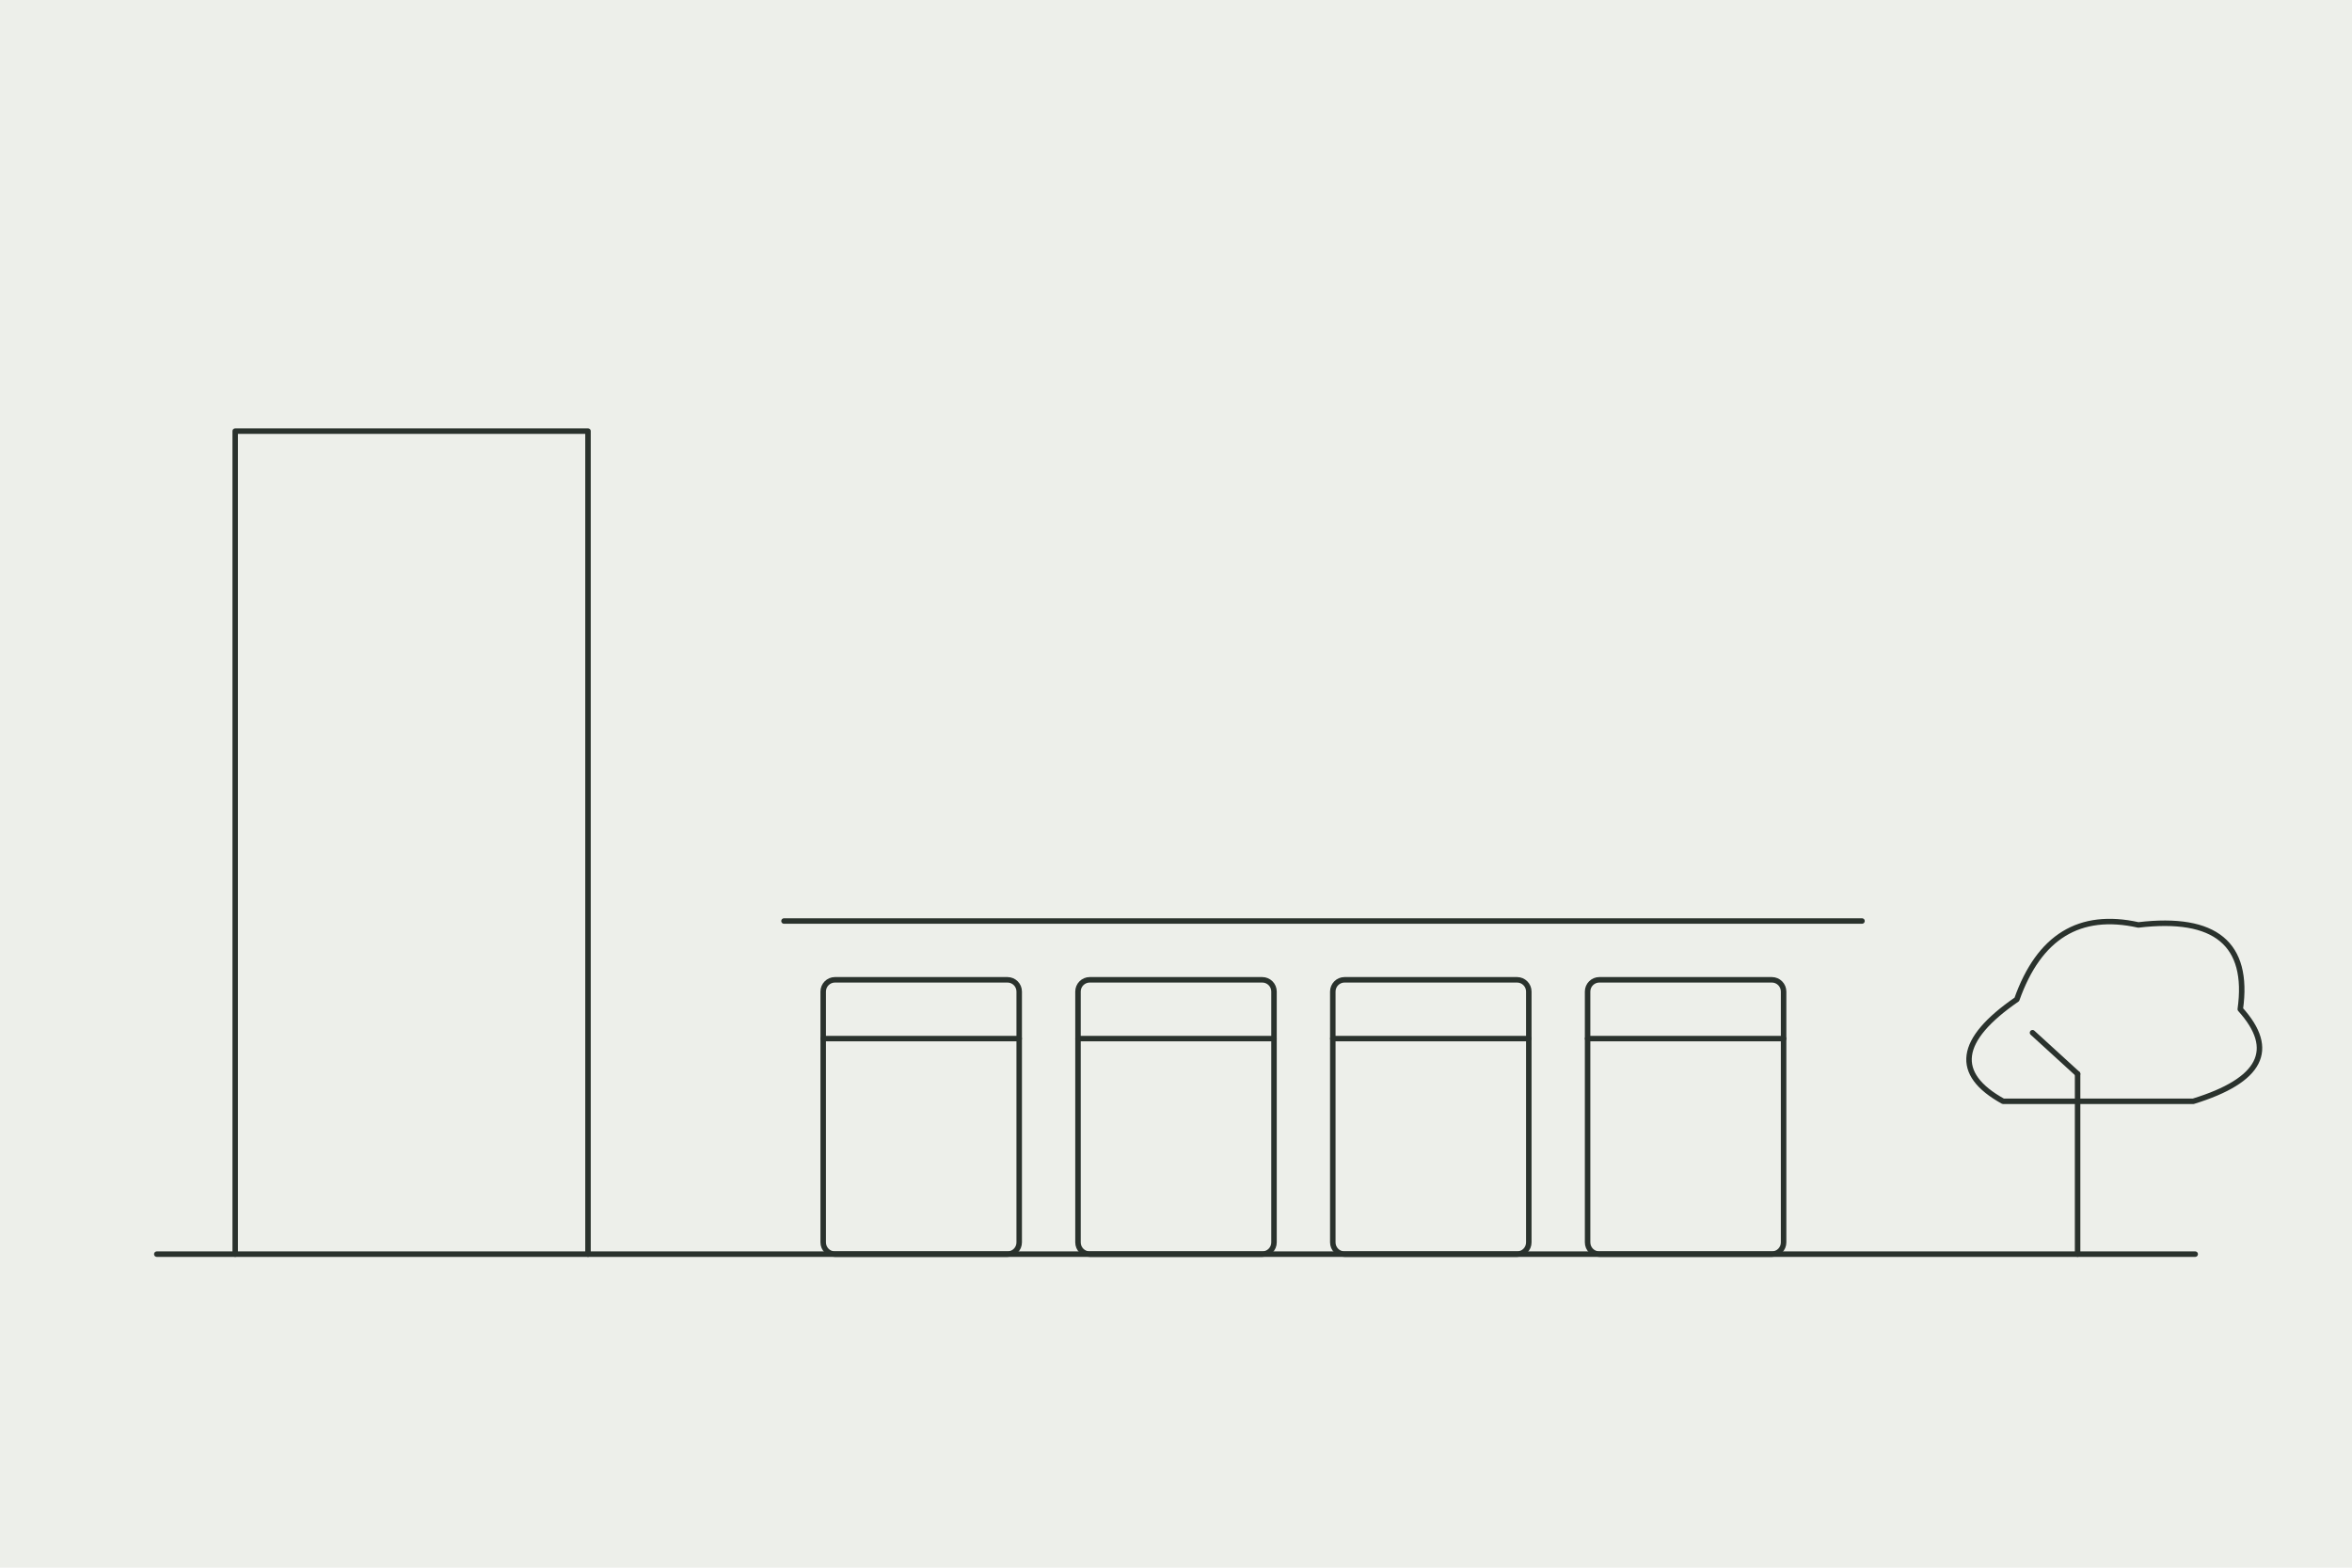
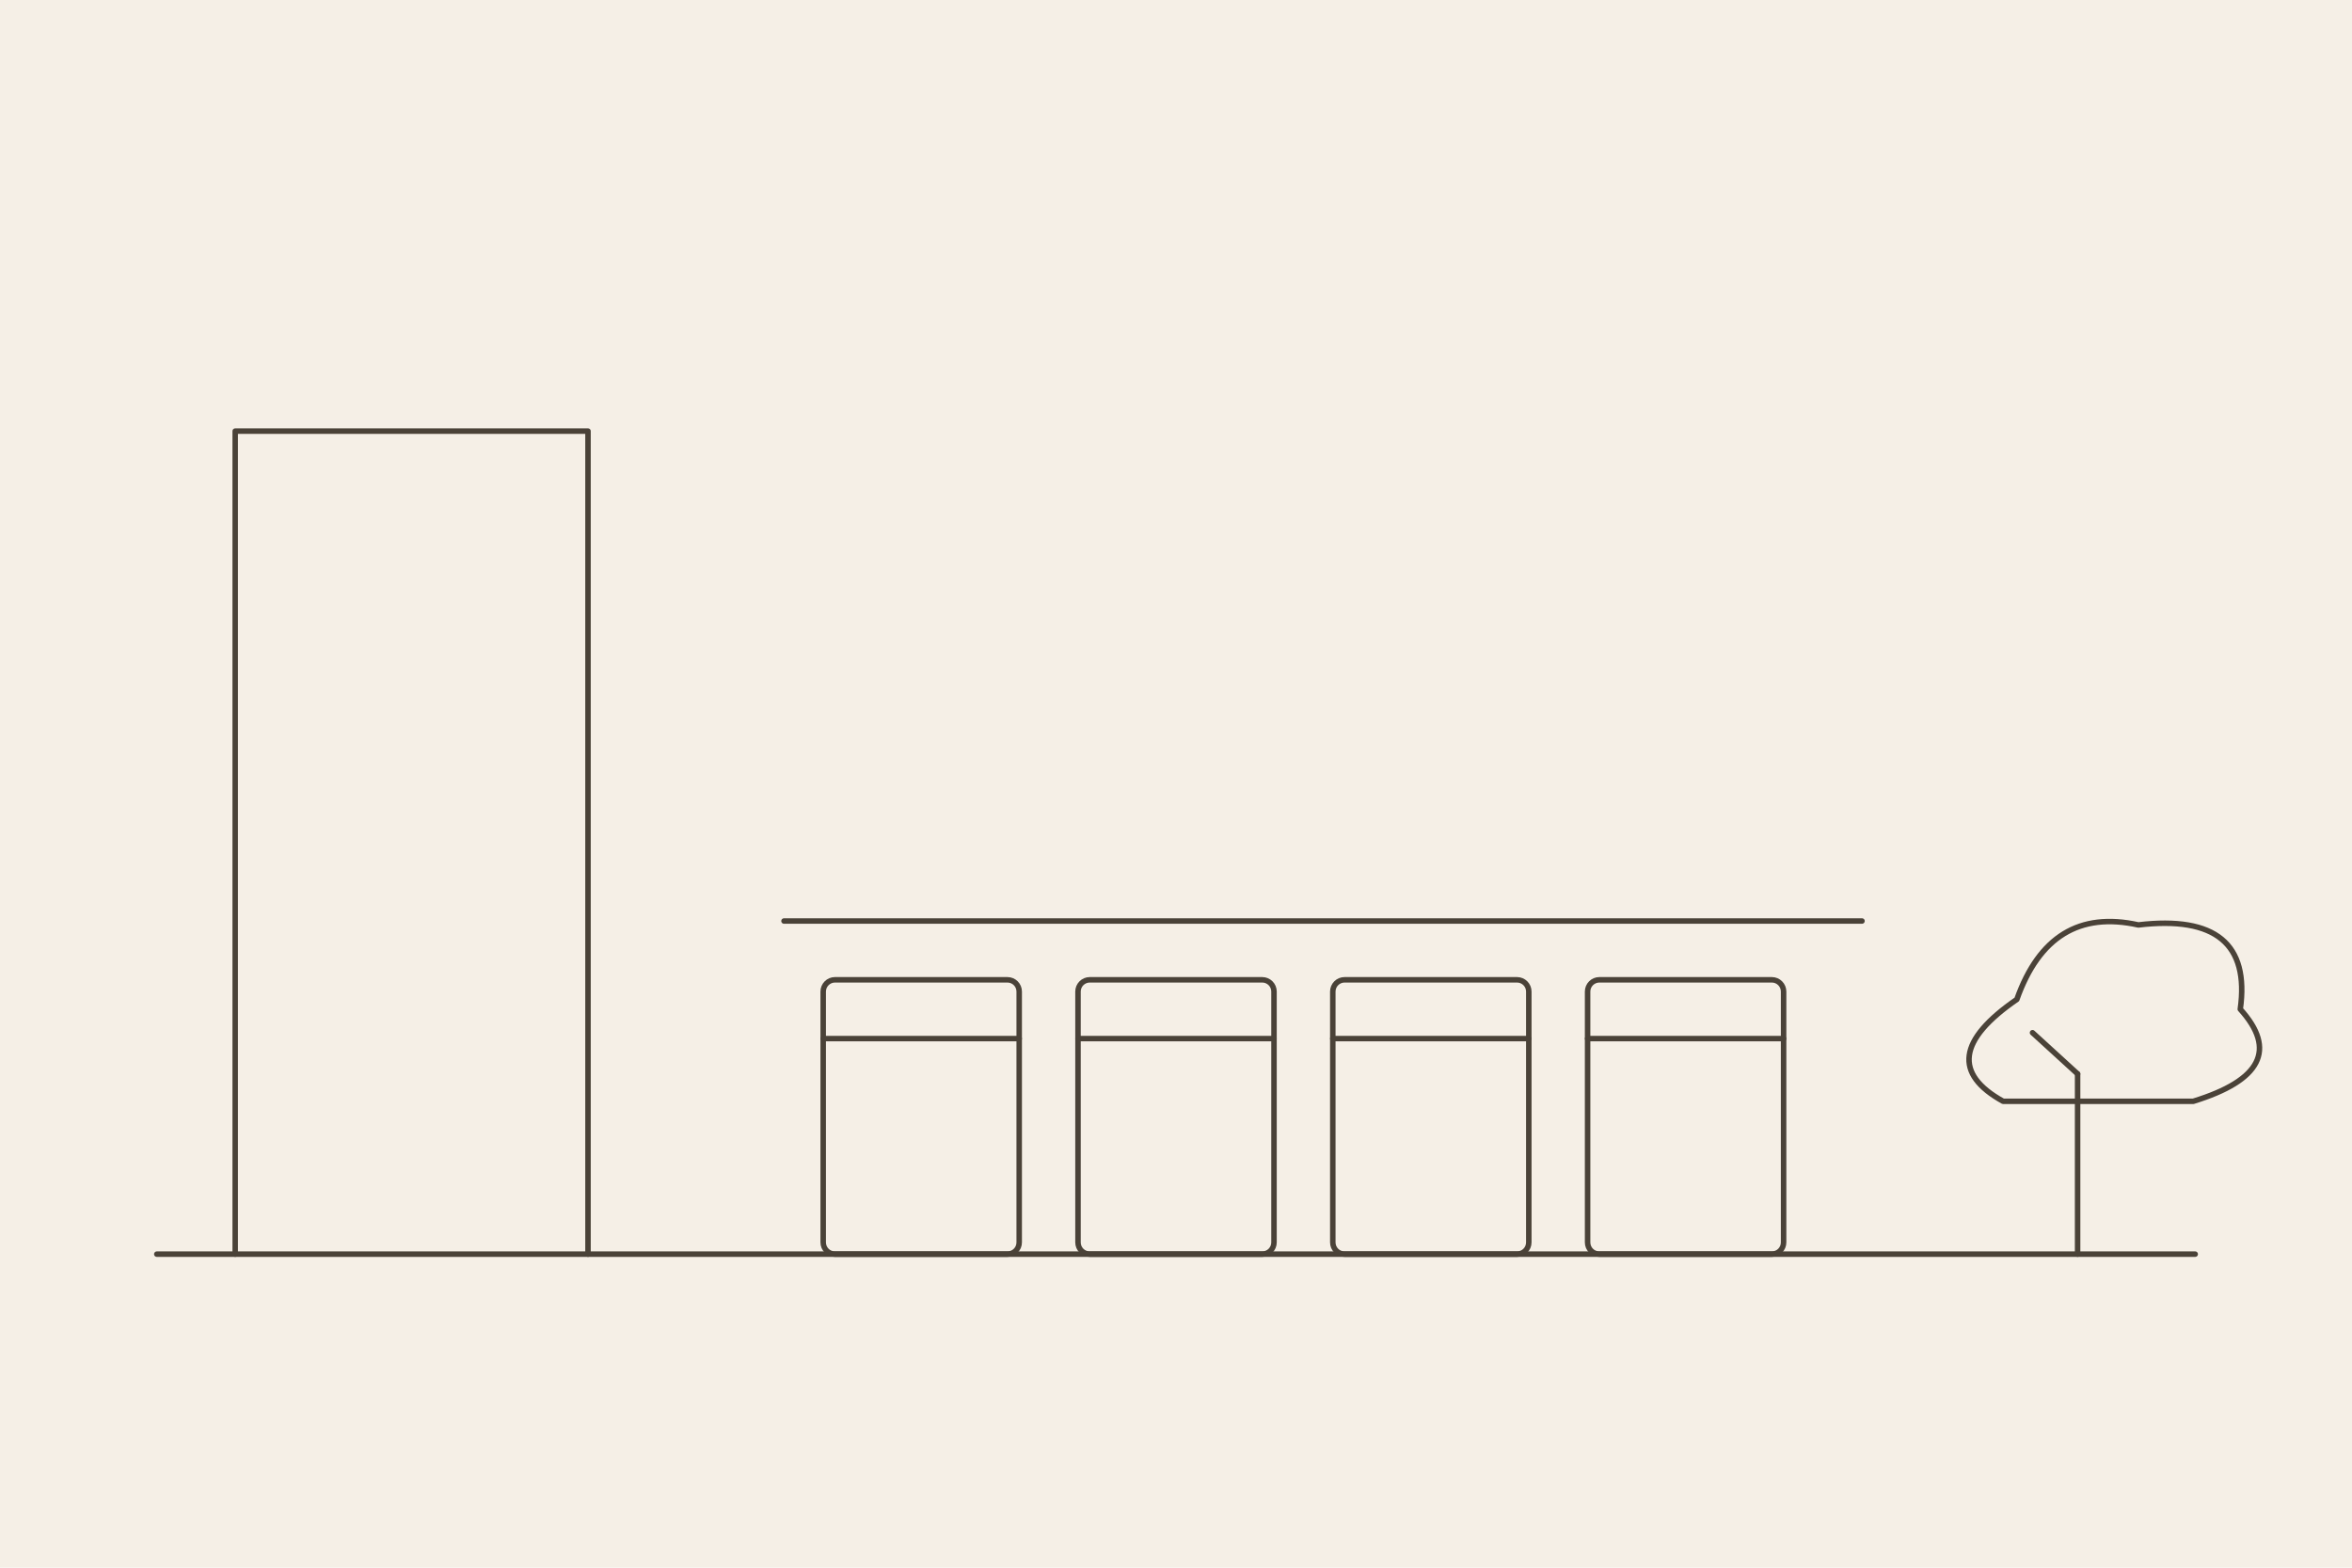
<svg xmlns="http://www.w3.org/2000/svg" viewBox="0 0 1200 800" width="100%" height="100%" preserveAspectRatio="xMidYMid slice" role="img" aria-label="Innenhof mit Mülltonnen">
-   <rect width="1200" height="800" fill="#EDEFEA" />
-   <g fill="none" stroke="#2A322D" stroke-width="2.8" stroke-linecap="round" stroke-linejoin="round">
+   <rect width="1200" height="800" fill="#F5EFE6" />
+   <g fill="none" stroke="#4A4238" stroke-width="2.8" stroke-linecap="round" stroke-linejoin="round">
    <path d="M80 640H1120" />
    <path d="M120 640V220h180v420" />
    <rect x="420" y="500" width="100" height="140" rx="6" />
    <path d="M420 530h100" />
    <rect x="550" y="500" width="100" height="140" rx="6" />
    <path d="M550 530h100" />
    <rect x="680" y="500" width="100" height="140" rx="6" />
    <path d="M680 530h100" />
    <rect x="810" y="500" width="100" height="140" rx="6" />
    <path d="M810 530h100" />
    <path d="M400 470h550" />
    <path d="M1060 640v-92" />
    <path d="M1022 562q-38 -21 7 -52q17 -48 62 -38q59 -7 52 43q28 31 -24 47Z" />
    <path d="M1060 548l-23 -21" />
  </g>
</svg>
